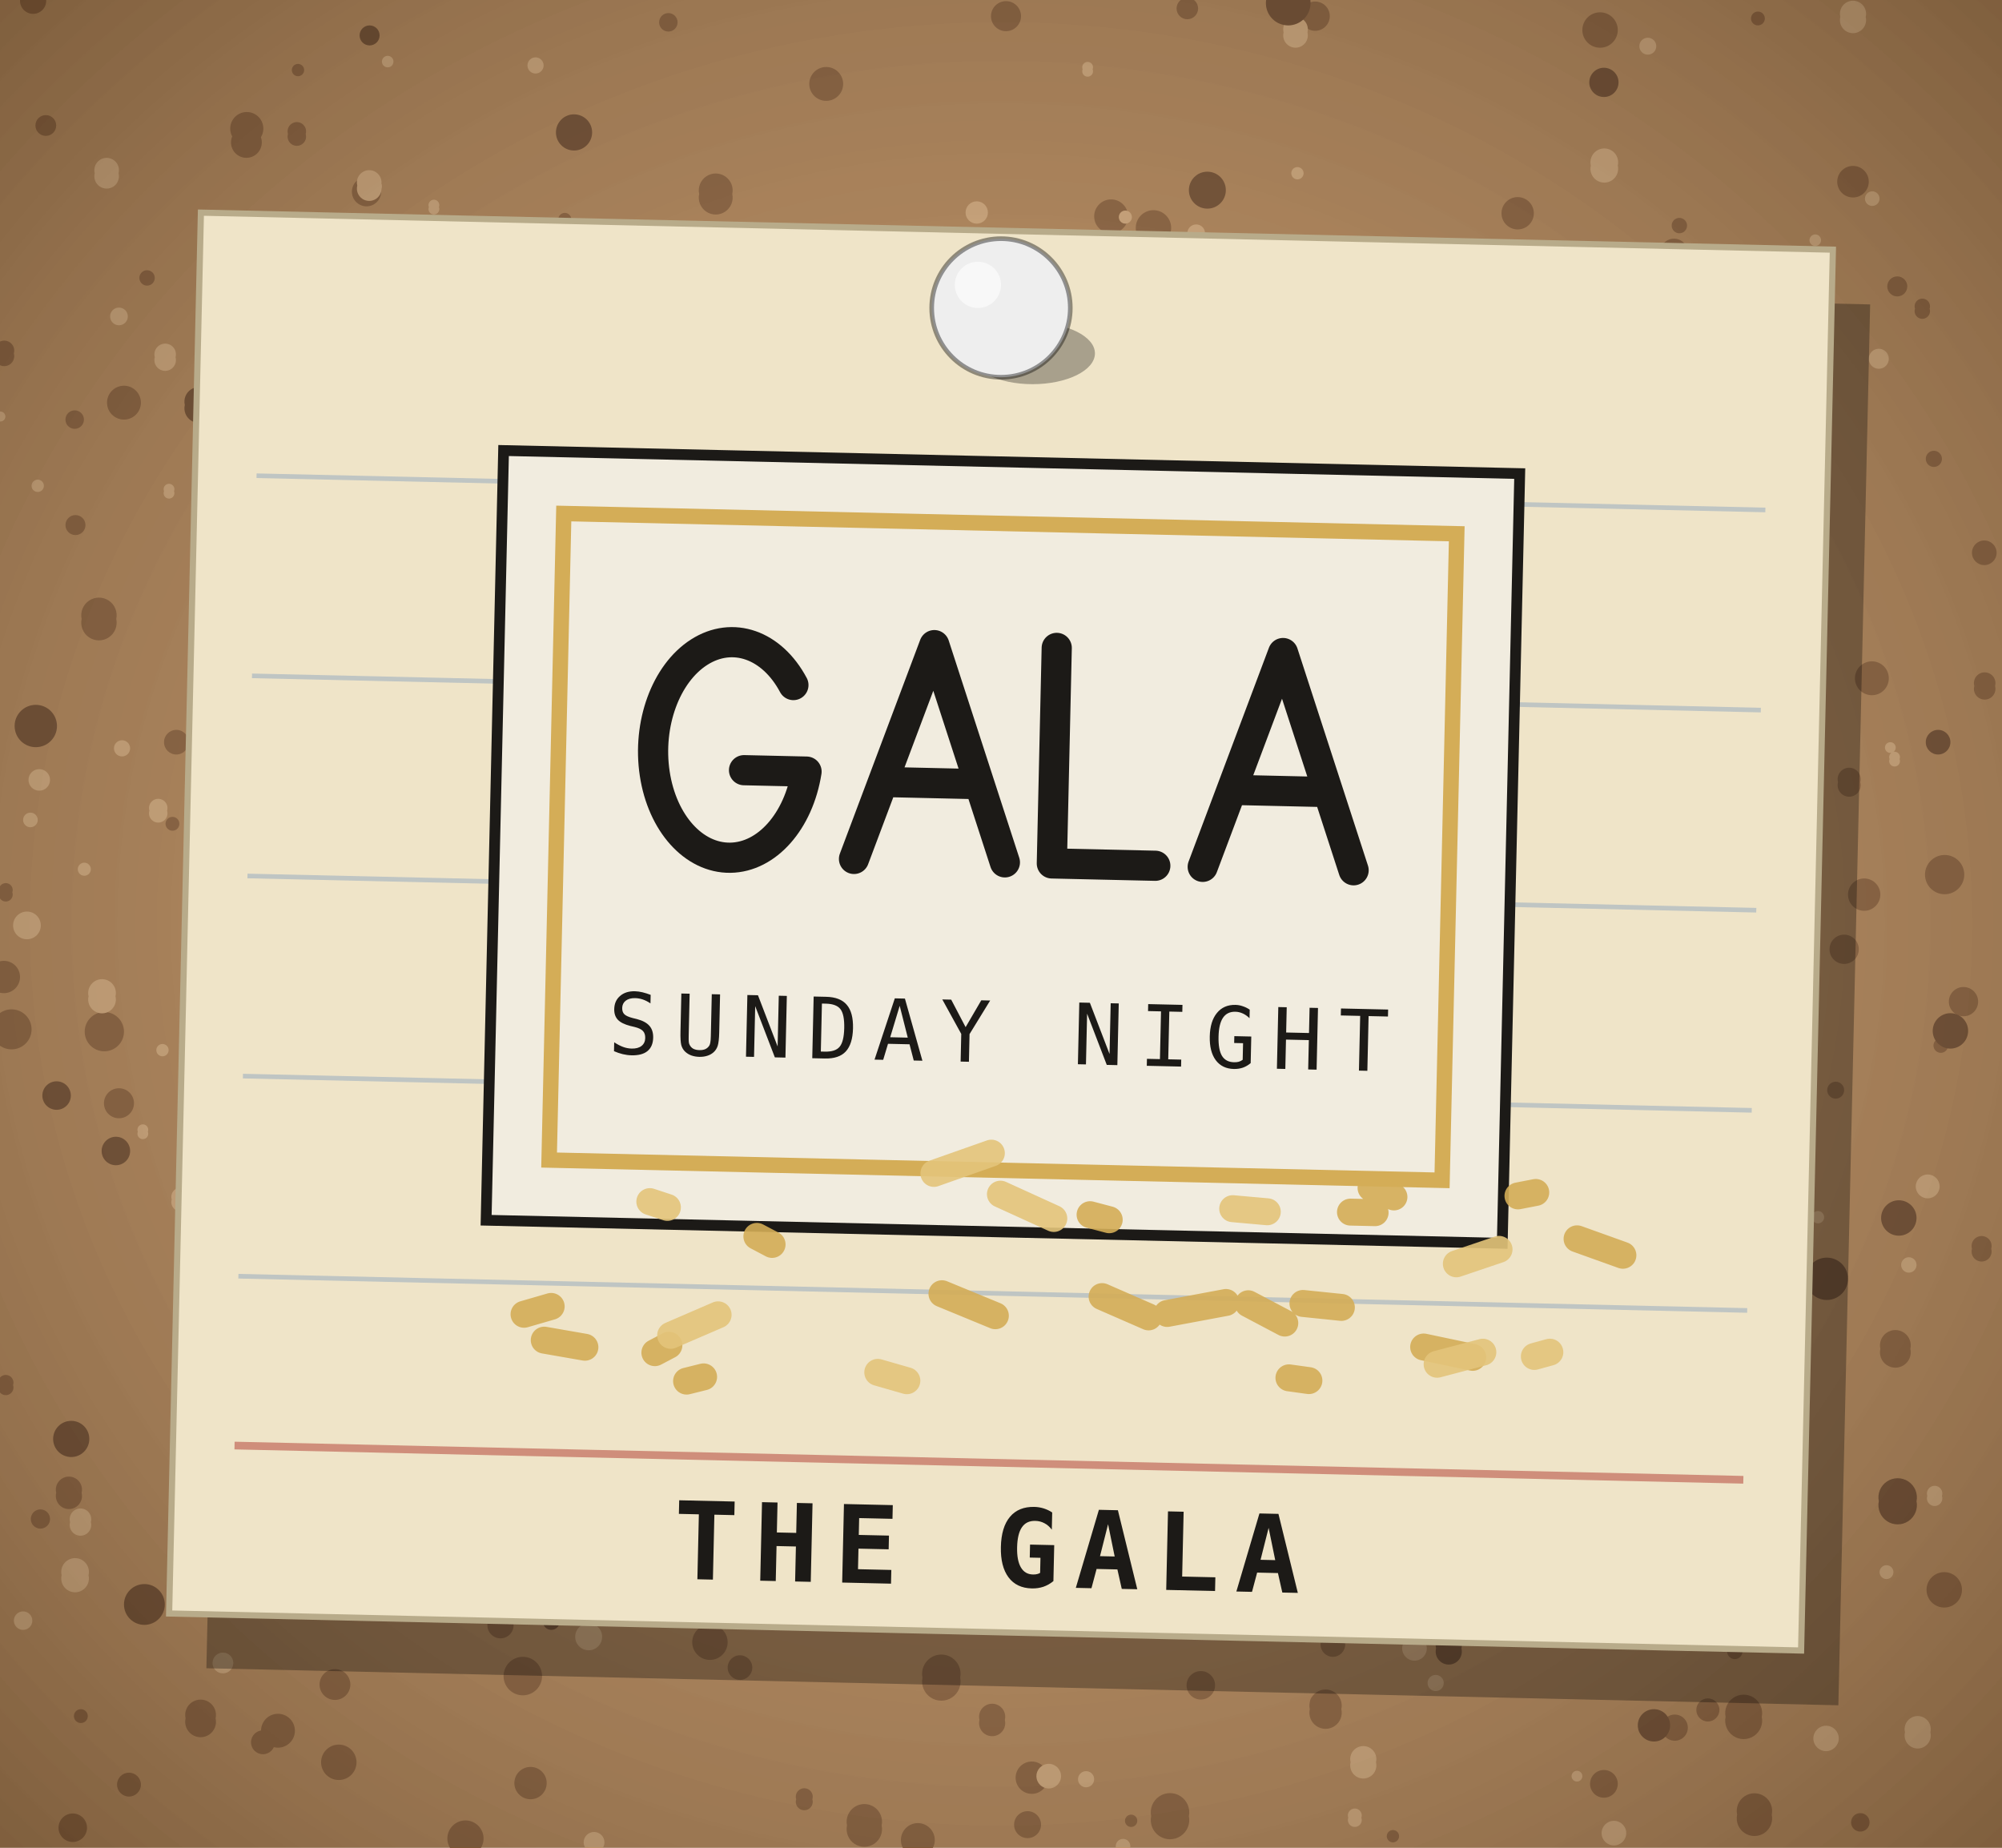
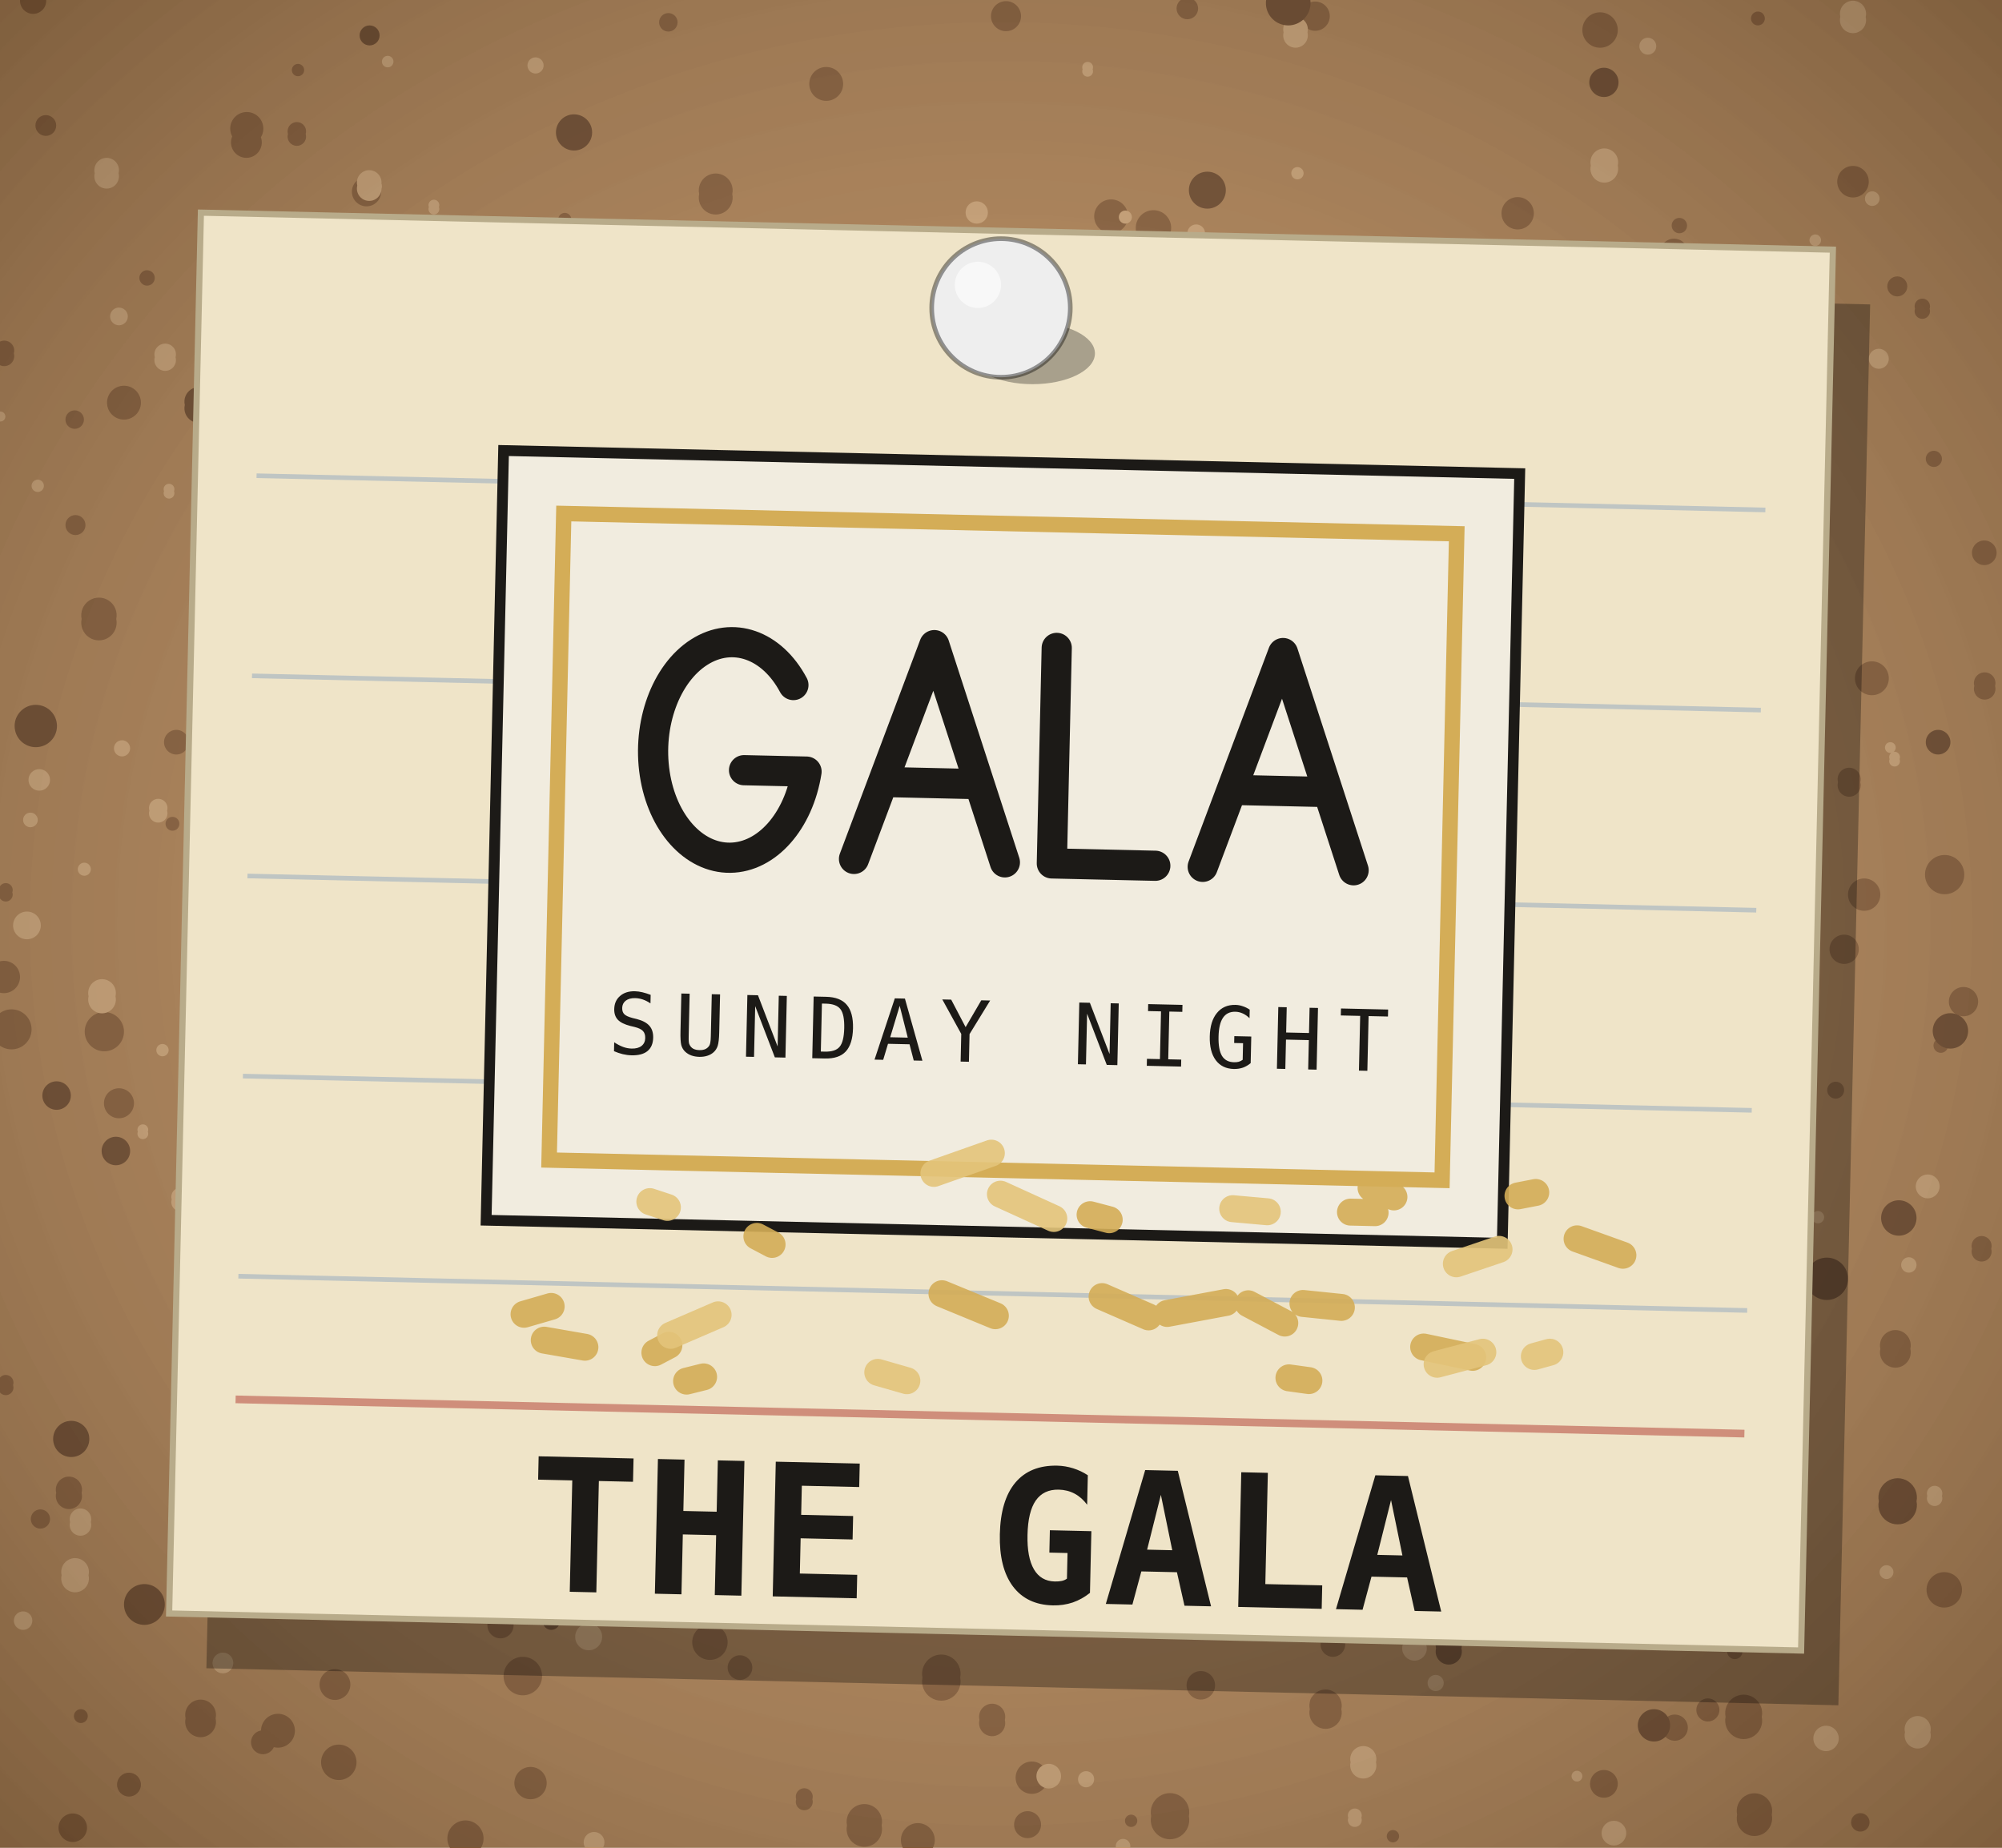
<svg xmlns="http://www.w3.org/2000/svg" viewBox="0 0 260 240" width="260" height="240" role="img" aria-labelledby="pin-gala-t pin-gala-d">
  <defs>
    <radialGradient id="pin-gala-rg1" cx="0.5" cy="0.5" r="0.8">
      <stop offset="0%" stop-color="#fff" stop-opacity="0.1" />
      <stop offset="100%" stop-color="#000" stop-opacity="0.4" />
    </radialGradient>
  </defs>
  <rect x="0" y="0" width="260" height="240" fill="#b5824e" />
  <path d="M228.4,45.5a1,1 0 1,0 2,0a1,1 0 1,0 -2,0M69.9,98.1a1.9,1.9 0 1,0 3.7,0a1.9,1.9 0 1,0 -3.7,0M41.8,82.3a1.4,1.4 0 1,0 2.7,0a1.4,1.4 0 1,0 -2.7,0M207,64.2a2.2,2.2 0 1,0 4.5,0a2.2,2.2 0 1,0 -4.5,0M-0.7,45.9a1.3,1.3 0 1,0 2.5,0a1.3,1.3 0 1,0 -2.5,0M238.6,23.6a2,2 0 1,0 4.1,0a2,2 0 1,0 -4.1,0M90.8,25.2a2.2,2.2 0 1,0 4.3,0a2.2,2.2 0 1,0 -4.3,0M111.9,131.2a0.9,0.9 0 1,0 1.8,0a0.9,0.9 0 1,0 -1.8,0M120.7,56.9a1,1 0 1,0 1.9,0a1,1 0 1,0 -1.9,0M63.3,211.1a1.7,1.7 0 1,0 3.4,0a1.7,1.7 0 1,0 -3.4,0M101.3,128a1.4,1.4 0 1,0 2.8,0a1.4,1.4 0 1,0 -2.8,0M8.5,68.2a1.3,1.3 0 1,0 2.6,0a1.3,1.3 0 1,0 -2.6,0M78.2,182.3a2.3,2.3 0 1,0 4.7,0a2.3,2.3 0 1,0 -4.7,0M116.8,98.1a1.3,1.3 0 1,0 2.7,0a1.3,1.3 0 1,0 -2.7,0M40.6,82.5a1.6,1.6 0 1,0 3.3,0a1.6,1.6 0 1,0 -3.3,0M59.6,130.4a2.2,2.2 0 1,0 4.4,0a2.2,2.2 0 1,0 -4.4,0M110,237.1a2.3,2.3 0 1,0 4.5,0a2.3,2.3 0 1,0 -4.5,0M24.1,223.2a2,2 0 1,0 3.9,0a2,2 0 1,0 -3.9,0M171.5,213.6a1.6,1.6 0 1,0 3.2,0a1.6,1.6 0 1,0 -3.2,0M212.9,105.6a0.9,0.9 0 1,0 1.8,0a0.9,0.9 0 1,0 -1.8,0M172.1,122.9a0.9,0.9 0 1,0 1.7,0a0.9,0.9 0 1,0 -1.7,0M139,184.3a1.2,1.2 0 1,0 2.4,0a1.2,1.2 0 1,0 -2.4,0M250.2,206.5a2.3,2.3 0 1,0 4.6,0a2.3,2.3 0 1,0 -4.6,0M224.3,214.5a1,1 0 1,0 2,0a1,1 0 1,0 -2,0M66.8,231.6a2.1,2.1 0 1,0 4.2,0a2.1,2.1 0 1,0 -4.2,0M217.1,29.3a1,1 0 1,0 2,0a1,1 0 1,0 -2,0M76,54.6a0.9,0.9 0 1,0 1.7,0a0.9,0.9 0 1,0 -1.7,0M207.2,192.5a1.1,1.1 0 1,0 2.2,0a1.1,1.1 0 1,0 -2.2,0M32.4,86.2a1,1 0 1,0 2,0a1,1 0 1,0 -2,0M13.9,52.3a2.2,2.2 0 1,0 4.4,0a2.2,2.2 0 1,0 -4.4,0M122.2,85.5a0.8,0.8 0 1,0 1.6,0a0.8,0.8 0 1,0 -1.6,0M229.5,99.7a2.4,2.4 0 1,0 4.9,0a2.4,2.4 0 1,0 -4.9,0M41.7,228.9a2.3,2.3 0 1,0 4.6,0a2.3,2.3 0 1,0 -4.6,0M139.2,125.4a2.1,2.1 0 1,0 4.1,0a2.1,2.1 0 1,0 -4.1,0M181.1,122.8a2.1,2.1 0 1,0 4.1,0a2.1,2.1 0 1,0 -4.1,0M87.5,177a0.9,0.9 0 1,0 1.7,0a0.9,0.9 0 1,0 -1.7,0M205.5,3.9a2.3,2.3 0 1,0 4.6,0a2.3,2.3 0 1,0 -4.6,0M10.6,80.4a2.3,2.3 0 1,0 4.5,0a2.3,2.3 0 1,0 -4.5,0M191.7,158.7a2.2,2.2 0 1,0 4.4,0a2.2,2.2 0 1,0 -4.4,0M133.1,79.4a1.6,1.6 0 1,0 3.3,0a1.6,1.6 0 1,0 -3.3,0M101.1,99.9a2,2 0 1,0 4,0a2,2 0 1,0 -4,0M105.1,10.9a2.2,2.2 0 1,0 4.4,0a2.2,2.2 0 1,0 -4.4,0M118.2,188.1a2,2 0 1,0 4,0a2,2 0 1,0 -4,0M30,18.5a2,2 0 1,0 4,0a2,2 0 1,0 -4,0M64.3,89a1.2,1.2 0 1,0 2.4,0a1.2,1.2 0 1,0 -2.4,0M229.6,171.3a2,2 0 1,0 4,0a2,2 0 1,0 -4,0M7.3,193.9a1.7,1.7 0 1,0 3.3,0a1.7,1.7 0 1,0 -3.3,0M245.1,37.2a1.3,1.3 0 1,0 2.6,0a1.3,1.3 0 1,0 -2.6,0M29.9,16.7a2.1,2.1 0 1,0 4.3,0a2.1,2.1 0 1,0 -4.3,0M26.1,76a1,1 0 1,0 2.1,0a1,1 0 1,0 -2.1,0M111.9,78.9a1.4,1.4 0 1,0 2.7,0a1.4,1.4 0 1,0 -2.7,0M170.1,221.2a1.3,1.3 0 1,0 2.6,0a1.3,1.3 0 1,0 -2.6,0M240.9,88.1a2.2,2.2 0 1,0 4.4,0a2.2,2.2 0 1,0 -4.4,0M26,190a2.2,2.2 0 1,0 4.4,0a2.2,2.2 0 1,0 -4.4,0M137,115.2a2.4,2.4 0 1,0 4.8,0a2.4,2.4 0 1,0 -4.8,0M128.7,2.1a1.9,1.9 0 1,0 3.9,0a1.9,1.9 0 1,0 -3.9,0M117,239a2.2,2.2 0 1,0 4.4,0a2.2,2.2 0 1,0 -4.4,0M224.1,223a2.4,2.4 0 1,0 4.7,0a2.4,2.4 0 1,0 -4.7,0M80.3,112.7a2.4,2.4 0 1,0 4.9,0a2.4,2.4 0 1,0 -4.9,0M-1.6,126.9a2.1,2.1 0 1,0 4.2,0a2.1,2.1 0 1,0 -4.2,0M21.5,107a0.9,0.9 0 1,0 1.8,0a0.9,0.9 0 1,0 -1.8,0M220.3,222.1a1.5,1.5 0 1,0 3,0a1.5,1.5 0 1,0 -3,0M218.5,64.2a0.8,0.8 0 1,0 1.7,0a0.8,0.8 0 1,0 -1.7,0M58.1,238.8a2.3,2.3 0 1,0 4.7,0a2.3,2.3 0 1,0 -4.7,0M93,111.2a1.4,1.4 0 1,0 2.9,0a1.4,1.4 0 1,0 -2.9,0M66.1,143.7a1.9,1.9 0 1,0 3.7,0a1.9,1.9 0 1,0 -3.7,0M4.6,16.3a1.3,1.3 0 1,0 2.7,0a1.3,1.3 0 1,0 -2.7,0M7.6,237.4a1.8,1.8 0 1,0 3.7,0a1.8,1.8 0 1,0 -3.7,0M60.4,33.6a2.3,2.3 0 1,0 4.7,0a2.3,2.3 0 1,0 -4.7,0M131.9,230.9a2.1,2.1 0 1,0 4.2,0a2.1,2.1 0 1,0 -4.2,0M152.8,1.1a1.4,1.4 0 1,0 2.8,0a1.4,1.4 0 1,0 -2.8,0M83.4,30.9a1.9,1.9 0 1,0 3.8,0a1.9,1.9 0 1,0 -3.8,0M117.1,66.1a0.9,0.9 0 1,0 1.9,0a0.9,0.9 0 1,0 -1.9,0M8.5,54.5a1.2,1.2 0 1,0 2.4,0a1.2,1.2 0 1,0 -2.4,0M180.1,238.5a0.8,0.8 0 1,0 1.6,0a0.8,0.8 0 1,0 -1.6,0M97.6,44.3a1.4,1.4 0 1,0 2.9,0a1.4,1.4 0 1,0 -2.9,0M173.7,80a1.4,1.4 0 1,0 2.9,0a1.4,1.4 0 1,0 -2.9,0M109.3,82.7a2.3,2.3 0 1,0 4.7,0a2.3,2.3 0 1,0 -4.7,0M207.1,116.2a1,1 0 1,0 2.1,0a1,1 0 1,0 -2.1,0M72.5,28.5a0.8,0.8 0 1,0 1.7,0a0.8,0.8 0 1,0 -1.7,0M256.4,89.1a1.4,1.4 0 1,0 2.7,0a1.4,1.4 0 1,0 -2.7,0M170.3,116.1a1.4,1.4 0 1,0 2.9,0a1.4,1.4 0 1,0 -2.9,0M9.6,222.9a0.9,0.9 0 1,0 1.8,0a0.9,0.9 0 1,0 -1.8,0M238.7,101.6a1.5,1.5 0 1,0 2.9,0a1.5,1.5 0 1,0 -2.9,0M13.5,143.3a1.9,1.9 0 1,0 3.9,0a1.9,1.9 0 1,0 -3.9,0M33.9,224.8a2.2,2.2 0 1,0 4.4,0a2.2,2.2 0 1,0 -4.4,0M87.3,182.2a1,1 0 1,0 2,0a1,1 0 1,0 -2,0M115.2,59.1a2.3,2.3 0 1,0 4.6,0a2.3,2.3 0 1,0 -4.6,0M114,157.5a1.6,1.6 0 1,0 3.3,0a1.6,1.6 0 1,0 -3.3,0M27.8,207.3a1.1,1.1 0 1,0 2.3,0a1.1,1.1 0 1,0 -2.3,0M166.7,123.8a2,2 0 1,0 4,0a2,2 0 1,0 -4,0M223.1,131.9a1.5,1.5 0 1,0 3.1,0a1.5,1.5 0 1,0 -3.1,0M85,41.5a1.3,1.3 0 1,0 2.5,0a1.3,1.3 0 1,0 -2.5,0M162.9,58.8a1.9,1.9 0 1,0 3.8,0a1.9,1.9 0 1,0 -3.8,0M73.9,161.3a2.4,2.4 0 1,0 4.7,0a2.4,2.4 0 1,0 -4.7,0M72.1,105.4a0.9,0.9 0 1,0 1.8,0a0.9,0.9 0 1,0 -1.8,0M75,68.4a2.4,2.4 0 1,0 4.8,0a2.4,2.4 0 1,0 -4.8,0M191.1,133.4a2.5,2.5 0 1,0 5,0a2.5,2.5 0 1,0 -5,0M-0.1,115.9a0.9,0.9 0 1,0 1.7,0a0.9,0.9 0 1,0 -1.7,0M175.9,158.3a1.1,1.1 0 1,0 2.3,0a1.1,1.1 0 1,0 -2.3,0M92.4,198.9a2.1,2.1 0 1,0 4.3,0a2.1,2.1 0 1,0 -4.3,0M96.6,65.1a1.7,1.7 0 1,0 3.4,0a1.7,1.7 0 1,0 -3.4,0M168.9,2.1a1.9,1.9 0 1,0 3.8,0a1.9,1.9 0 1,0 -3.8,0M225.3,115.1a2.1,2.1 0 1,0 4.1,0a2.1,2.1 0 1,0 -4.1,0M141,182.3a1.6,1.6 0 1,0 3.1,0a1.6,1.6 0 1,0 -3.1,0M104.8,64.9a2.5,2.5 0 1,0 5,0a2.5,2.5 0 1,0 -5,0M210.8,107a2.5,2.5 0 1,0 5.1,0a2.5,2.5 0 1,0 -5.1,0M127.2,223.4a1.7,1.7 0 1,0 3.3,0a1.7,1.7 0 1,0 -3.3,0M-1.1,133.7a2.6,2.6 0 1,0 5.2,0a2.6,2.6 0 1,0 -5.2,0M256.1,162.2a1.3,1.3 0 1,0 2.5,0a1.3,1.3 0 1,0 -2.5,0M56.5,90.2a1.9,1.9 0 1,0 3.8,0a1.9,1.9 0 1,0 -3.8,0M244.2,175.2a2,2 0 1,0 3.9,0a2,2 0 1,0 -3.9,0M37.9,9.1a0.8,0.8 0 1,0 1.6,0a0.8,0.8 0 1,0 -1.6,0M237.3,141.6a1.1,1.1 0 1,0 2.2,0a1.1,1.1 0 1,0 -2.2,0M71.3,179a2.1,2.1 0 1,0 4.1,0a2.1,2.1 0 1,0 -4.1,0M34.3,197.9a1.9,1.9 0 1,0 3.9,0a1.9,1.9 0 1,0 -3.9,0M66,133.4a1.2,1.2 0 1,0 2.5,0a1.2,1.2 0 1,0 -2.5,0M170.6,108.5a1,1 0 1,0 2,0a1,1 0 1,0 -2,0M65.4,217.7a2.5,2.5 0 1,0 5,0a2.5,2.5 0 1,0 -5,0M73.2,50.4a2.4,2.4 0 1,0 4.8,0a2.4,2.4 0 1,0 -4.8,0M28.6,66.7a1.9,1.9 0 1,0 3.8,0a1.9,1.9 0 1,0 -3.8,0M248.7,40.1a1,1 0 1,0 1.9,0a1,1 0 1,0 -1.9,0M173.3,123a2.3,2.3 0 1,0 4.5,0a2.3,2.3 0 1,0 -4.5,0M140.1,131.7a2.3,2.3 0 1,0 4.7,0a2.3,2.3 0 1,0 -4.7,0M218,50.5a0.9,0.9 0 1,0 1.8,0a0.9,0.9 0 1,0 -1.8,0M253.1,130.1a1.9,1.9 0 1,0 3.8,0a1.9,1.9 0 1,0 -3.8,0M219.3,161.3a0.9,0.9 0 1,0 1.9,0a0.9,0.9 0 1,0 -1.9,0M135.6,156.8a2.1,2.1 0 1,0 4.2,0a2.1,2.1 0 1,0 -4.2,0M70.3,143.4a1,1 0 1,0 2,0a1,1 0 1,0 -2,0M-0.2,179.9a1,1 0 1,0 1.9,0a1,1 0 1,0 -1.9,0M154.1,218.9a1.8,1.8 0 1,0 3.7,0a1.8,1.8 0 1,0 -3.7,0M64,201.7a1.5,1.5 0 1,0 2.9,0a1.5,1.5 0 1,0 -2.9,0M59.8,153.8a1.4,1.4 0 1,0 2.8,0a1.4,1.4 0 1,0 -2.8,0M69.4,197.4a2.4,2.4 0 1,0 4.7,0a2.4,2.4 0 1,0 -4.7,0M174.7,126.4a2.3,2.3 0 1,0 4.6,0a2.3,2.3 0 1,0 -4.6,0M147.5,29.6a2.3,2.3 0 1,0 4.6,0a2.3,2.3 0 1,0 -4.6,0M32.6,226.3a1.5,1.5 0 1,0 3.1,0a1.5,1.5 0 1,0 -3.1,0M2.6,0.1a1.7,1.7 0 1,0 3.4,0a1.7,1.7 0 1,0 -3.4,0M123.6,85.7a1.3,1.3 0 1,0 2.6,0a1.3,1.3 0 1,0 -2.6,0M237.6,123.3a1.9,1.9 0 1,0 3.8,0a1.9,1.9 0 1,0 -3.8,0M98.9,115.7a1,1 0 1,0 1.9,0a1,1 0 1,0 -1.9,0M143,156.6a1,1 0 1,0 2,0a1,1 0 1,0 -2,0M220.9,200.8a0.9,0.9 0 1,0 1.9,0a0.9,0.9 0 1,0 -1.9,0M168.2,187a1.4,1.4 0 1,0 2.8,0a1.4,1.4 0 1,0 -2.8,0M81.7,142.9a1.4,1.4 0 1,0 2.8,0a1.4,1.4 0 1,0 -2.8,0M163.5,51a1.1,1.1 0 1,0 2.2,0a1.1,1.1 0 1,0 -2.2,0M137.8,141.6a2.1,2.1 0 1,0 4.1,0a2.1,2.1 0 1,0 -4.1,0M29.7,113.9a1.8,1.8 0 1,0 3.6,0a1.8,1.8 0 1,0 -3.6,0M149.5,235.9a2.5,2.5 0 1,0 4.9,0a2.5,2.5 0 1,0 -4.9,0M4,197.3a1.2,1.2 0 1,0 2.5,0a1.2,1.2 0 1,0 -2.5,0M142.2,208.9a2.4,2.4 0 1,0 4.7,0a2.4,2.4 0 1,0 -4.7,0M41.5,218.8a2,2 0 1,0 4,0a2,2 0 1,0 -4,0M103.4,233.7a1.1,1.1 0 1,0 2.1,0a1.1,1.1 0 1,0 -2.1,0M82.5,152.4a2.1,2.1 0 1,0 4.3,0a2.1,2.1 0 1,0 -4.3,0M27.9,117.2a1.7,1.7 0 1,0 3.3,0a1.7,1.7 0 1,0 -3.3,0M15.2,231.8a1.5,1.5 0 1,0 3.1,0a1.5,1.5 0 1,0 -3.1,0M217.5,168.1a1.2,1.2 0 1,0 2.3,0a1.2,1.2 0 1,0 -2.3,0M67.3,189.3a1.3,1.3 0 1,0 2.5,0a1.3,1.3 0 1,0 -2.5,0M146.1,236.5a0.8,0.8 0 1,0 1.6,0a0.8,0.8 0 1,0 -1.6,0M214.2,89.1a2.3,2.3 0 1,0 4.6,0a2.3,2.3 0 1,0 -4.6,0M227.4,2.4a0.9,0.9 0 1,0 1.8,0a0.9,0.9 0 1,0 -1.8,0M21.3,96.4a1.6,1.6 0 1,0 3.2,0a1.6,1.6 0 1,0 -3.2,0M215.8,224.4a1.7,1.7 0 1,0 3.4,0a1.7,1.7 0 1,0 -3.4,0M37.1,166.1a2.6,2.6 0 1,0 5.1,0a2.6,2.6 0 1,0 -5.1,0M200.4,207.1a2.4,2.4 0 1,0 4.7,0a2.4,2.4 0 1,0 -4.7,0M151.2,83.3a1.1,1.1 0 1,0 2.1,0a1.1,1.1 0 1,0 -2.1,0M240.4,236.7a1.2,1.2 0 1,0 2.4,0a1.2,1.2 0 1,0 -2.4,0M45.7,24.9a1.9,1.9 0 1,0 3.8,0a1.9,1.9 0 1,0 -3.8,0M41.8,43.8a1.9,1.9 0 1,0 3.7,0a1.9,1.9 0 1,0 -3.7,0M39.9,118.9a1.2,1.2 0 1,0 2.5,0a1.2,1.2 0 1,0 -2.5,0M161.2,41.2a2.3,2.3 0 1,0 4.5,0a2.3,2.3 0 1,0 -4.5,0M167.8,144a1.8,1.8 0 1,0 3.6,0a1.8,1.8 0 1,0 -3.6,0M206.4,174.8a2.3,2.3 0 1,0 4.7,0a2.3,2.3 0 1,0 -4.7,0M51.9,208.1a1.3,1.3 0 1,0 2.7,0a1.3,1.3 0 1,0 -2.7,0M89.9,213.3a2.3,2.3 0 1,0 4.6,0a2.3,2.3 0 1,0 -4.6,0M121.2,89.6a1.1,1.1 0 1,0 2.1,0a1.1,1.1 0 1,0 -2.1,0M149.8,165.9a2.1,2.1 0 1,0 4.3,0a2.1,2.1 0 1,0 -4.3,0M18.1,36.1a1,1 0 1,0 2,0a1,1 0 1,0 -2,0M240,116.2a2.1,2.1 0 1,0 4.2,0a2.1,2.1 0 1,0 -4.2,0M170.1,222a2.1,2.1 0 1,0 4.1,0a2.1,2.1 0 1,0 -4.1,0M230.6,207.2a1.2,1.2 0 1,0 2.3,0a1.2,1.2 0 1,0 -2.3,0M131.7,237a1.7,1.7 0 1,0 3.5,0a1.7,1.7 0 1,0 -3.5,0M85.6,2.9a1.2,1.2 0 1,0 2.4,0a1.2,1.2 0 1,0 -2.4,0M92.3,197.9a2.4,2.4 0 1,0 4.8,0a2.4,2.4 0 1,0 -4.8,0M74.7,81.4a1.1,1.1 0 1,0 2.2,0a1.1,1.1 0 1,0 -2.2,0M128.7,84.7a1.1,1.1 0 1,0 2.3,0a1.1,1.1 0 1,0 -2.3,0M156.8,157.8a1.3,1.3 0 1,0 2.7,0a1.3,1.3 0 1,0 -2.7,0M140,201.6a1,1 0 1,0 1.9,0a1,1 0 1,0 -1.9,0M37.4,17.4a1.2,1.2 0 1,0 2.3,0a1.2,1.2 0 1,0 -2.3,0M250.1,59.6a1,1 0 1,0 2.1,0a1,1 0 1,0 -2.1,0M115.4,133a2.4,2.4 0 1,0 4.8,0a2.4,2.4 0 1,0 -4.8,0M215.6,32.8a1.8,1.8 0 1,0 3.6,0a1.8,1.8 0 1,0 -3.6,0M195,27.7a2.1,2.1 0 1,0 4.2,0a2.1,2.1 0 1,0 -4.2,0M86.2,118.1a2.2,2.2 0 1,0 4.3,0a2.2,2.2 0 1,0 -4.3,0M112.8,54.9a2.5,2.5 0 1,0 5,0a2.5,2.5 0 1,0 -5,0M201.3,148.8a2.5,2.5 0 1,0 5,0a2.5,2.5 0 1,0 -5,0M142.1,28.1a2.2,2.2 0 1,0 4.4,0a2.2,2.2 0 1,0 -4.4,0M256.1,71.8a1.6,1.6 0 1,0 3.2,0a1.6,1.6 0 1,0 -3.2,0M11,134a2.5,2.5 0 1,0 5.1,0a2.5,2.5 0 1,0 -5.1,0M199,78.3a1.1,1.1 0 1,0 2.1,0a1.1,1.1 0 1,0 -2.1,0M50.7,90a2,2 0 1,0 3.9,0a2,2 0 1,0 -3.9,0M119.8,217.9a2.5,2.5 0 1,0 4.9,0a2.5,2.5 0 1,0 -4.9,0M214,77.4a1.6,1.6 0 1,0 3.2,0a1.6,1.6 0 1,0 -3.2,0M96,53.5a2.6,2.6 0 1,0 5.2,0a2.6,2.6 0 1,0 -5.2,0M225.6,235.7a2.3,2.3 0 1,0 4.5,0a2.3,2.3 0 1,0 -4.5,0M94.5,216.6a1.6,1.6 0 1,0 3.2,0a1.6,1.6 0 1,0 -3.2,0M164.9,117.1a2.5,2.5 0 1,0 5,0a2.5,2.5 0 1,0 -5,0M251.1,135.8a0.9,0.9 0 1,0 1.9,0a0.9,0.9 0 1,0 -1.9,0M40.9,134.2a1.4,1.4 0 1,0 2.7,0a1.4,1.4 0 1,0 -2.7,0M250,113.6a2.5,2.5 0 1,0 5.1,0a2.5,2.5 0 1,0 -5.1,0M74.9,192.7a1.4,1.4 0 1,0 2.9,0a1.4,1.4 0 1,0 -2.9,0M206.5,231.7a1.8,1.8 0 1,0 3.6,0a1.8,1.8 0 1,0 -3.6,0M111.7,193.8a2.4,2.4 0 1,0 4.9,0a2.4,2.4 0 1,0 -4.9,0M142.2,96.4a0.9,0.9 0 1,0 1.8,0a0.9,0.9 0 1,0 -1.8,0" fill="#8a5a30" />
  <path d="M250.3,194.3a1,1 0 1,0 1.9,0a1,1 0 1,0 -1.9,0M144.2,137.4a1.3,1.3 0 1,0 2.7,0a1.3,1.3 0 1,0 -2.7,0M99.7,31.2a1.3,1.3 0 1,0 2.7,0a1.3,1.3 0 1,0 -2.7,0M11.5,129.4a1.8,1.8 0 1,0 3.5,0a1.8,1.8 0 1,0 -3.5,0M21.3,63.8a0.7,0.7 0 1,0 1.3,0a0.7,0.7 0 1,0 -1.3,0M14.8,97.2a1,1 0 1,0 2.1,0a1,1 0 1,0 -2.1,0M104.4,97a0.8,0.8 0 1,0 1.7,0a0.8,0.8 0 1,0 -1.7,0M56.5,174.9a1.3,1.3 0 1,0 2.6,0a1.3,1.3 0 1,0 -2.6,0M151.5,106.3a1,1 0 1,0 2.1,0a1,1 0 1,0 -2.1,0M41.9,53.7a0.6,0.6 0 1,0 1.3,0a0.6,0.6 0 1,0 -1.3,0M210.5,49.8a0.8,0.8 0 1,0 1.7,0a0.8,0.8 0 1,0 -1.7,0M179.2,58.4a1.4,1.4 0 1,0 2.8,0a1.4,1.4 0 1,0 -2.8,0M125.4,27.6a1.4,1.4 0 1,0 2.9,0a1.4,1.4 0 1,0 -2.9,0M116,131.7a0.9,0.9 0 1,0 1.9,0a0.9,0.9 0 1,0 -1.9,0M155.6,168.6a1.1,1.1 0 1,0 2.3,0a1.1,1.1 0 1,0 -2.3,0M229.6,157a1.5,1.5 0 1,0 2.9,0a1.5,1.5 0 1,0 -2.9,0M180.5,155.6a0.8,0.8 0 1,0 1.6,0a0.8,0.8 0 1,0 -1.6,0M113.5,184.8a1.7,1.7 0 1,0 3.5,0a1.7,1.7 0 1,0 -3.5,0M119.6,43.3a1.1,1.1 0 1,0 2.2,0a1.1,1.1 0 1,0 -2.2,0M51.1,204a0.8,0.8 0 1,0 1.7,0a0.8,0.8 0 1,0 -1.7,0M204.1,230.7a0.7,0.7 0 1,0 1.4,0a0.7,0.7 0 1,0 -1.4,0M209.4,108.1a1.3,1.3 0 1,0 2.5,0a1.3,1.3 0 1,0 -2.5,0M35.7,68.5a1.5,1.5 0 1,0 3.1,0a1.5,1.5 0 1,0 -3.1,0M43.4,154.9a1.1,1.1 0 1,0 2.1,0a1.1,1.1 0 1,0 -2.1,0M4.1,63.1a0.8,0.8 0 1,0 1.6,0a0.8,0.8 0 1,0 -1.6,0M20.1,46.4a1.4,1.4 0 1,0 2.7,0a1.4,1.4 0 1,0 -2.7,0M98.6,185.3a0.9,0.9 0 1,0 1.9,0a0.9,0.9 0 1,0 -1.9,0M244.8,97.1a0.7,0.7 0 1,0 1.4,0a0.7,0.7 0 1,0 -1.4,0M246.9,164.3a1,1 0 1,0 2,0a1,1 0 1,0 -2,0M154.2,30.3a1.1,1.1 0 1,0 2.3,0a1.1,1.1 0 1,0 -2.3,0M80.7,142a1.1,1.1 0 1,0 2.2,0a1.1,1.1 0 1,0 -2.2,0M3.7,101.3a1.4,1.4 0 1,0 2.8,0a1.4,1.4 0 1,0 -2.8,0M175.4,228.9a1.7,1.7 0 1,0 3.3,0a1.7,1.7 0 1,0 -3.3,0M230.4,197.5a1,1 0 1,0 2,0a1,1 0 1,0 -2,0M81.4,55.5a1.6,1.6 0 1,0 3.2,0a1.6,1.6 0 1,0 -3.2,0M175.1,236.1a0.9,0.9 0 1,0 1.7,0a0.9,0.9 0 1,0 -1.7,0M47.3,24.2a1.1,1.1 0 1,0 2.3,0a1.1,1.1 0 1,0 -2.3,0M101.1,169a1.1,1.1 0 1,0 2.3,0a1.1,1.1 0 1,0 -2.3,0M114.9,110.9a1.3,1.3 0 1,0 2.5,0a1.3,1.3 0 1,0 -2.5,0M171.6,177.1a1.3,1.3 0 1,0 2.5,0a1.3,1.3 0 1,0 -2.5,0M187.5,152a1.2,1.2 0 1,0 2.3,0a1.2,1.2 0 1,0 -2.3,0M55.5,92.1a0.9,0.9 0 1,0 1.8,0a0.9,0.9 0 1,0 -1.8,0M118,78a0.6,0.6 0 1,0 1.3,0a0.6,0.6 0 1,0 -1.3,0M116.5,41.5a1.4,1.4 0 1,0 2.7,0a1.4,1.4 0 1,0 -2.7,0M68.5,8.5a1,1 0 1,0 2.1,0a1,1 0 1,0 -2.1,0M154.5,106.8a1.7,1.7 0 1,0 3.4,0a1.7,1.7 0 1,0 -3.4,0M92.5,126.6a1.1,1.1 0 1,0 2.1,0a1.1,1.1 0 1,0 -2.1,0M247.4,225a1.7,1.7 0 1,0 3.3,0a1.7,1.7 0 1,0 -3.3,0M242.2,25.8a0.9,0.9 0 1,0 1.9,0a0.9,0.9 0 1,0 -1.9,0M167.7,22.5a0.8,0.8 0 1,0 1.6,0a0.8,0.8 0 1,0 -1.6,0M140,231.1a1,1 0 1,0 2.1,0a1,1 0 1,0 -2.1,0M235.3,158.1a0.8,0.8 0 1,0 1.6,0a0.8,0.8 0 1,0 -1.6,0M1.7,120.2a1.8,1.8 0 1,0 3.6,0a1.8,1.8 0 1,0 -3.6,0M242.7,46.6a1.3,1.3 0 1,0 2.6,0a1.3,1.3 0 1,0 -2.6,0M245.4,98.6a0.7,0.7 0 1,0 1.3,0a0.7,0.7 0 1,0 -1.3,0M141.6,210.7a0.8,0.8 0 1,0 1.6,0a0.8,0.8 0 1,0 -1.6,0M37,37.8a1.7,1.7 0 1,0 3.5,0a1.7,1.7 0 1,0 -3.5,0M27.6,216a1.3,1.3 0 1,0 2.7,0a1.3,1.3 0 1,0 -2.7,0M126.7,116.3a1.2,1.2 0 1,0 2.4,0a1.2,1.2 0 1,0 -2.4,0M179.8,209.9a0.8,0.8 0 1,0 1.5,0a0.8,0.8 0 1,0 -1.5,0M130,171.9a1.3,1.3 0 1,0 2.6,0a1.3,1.3 0 1,0 -2.6,0M138.5,41.7a1.7,1.7 0 1,0 3.3,0a1.7,1.7 0 1,0 -3.3,0M183.3,91.5a1.6,1.6 0 1,0 3.2,0a1.6,1.6 0 1,0 -3.2,0M140.6,9a0.7,0.7 0 1,0 1.3,0a0.7,0.7 0 1,0 -1.3,0M145.3,28.2a0.8,0.8 0 1,0 1.7,0a0.8,0.8 0 1,0 -1.7,0M212.9,6a1.1,1.1 0 1,0 2.2,0a1.1,1.1 0 1,0 -2.2,0M75.8,239.3a1.3,1.3 0 1,0 2.7,0a1.3,1.3 0 1,0 -2.7,0M182.1,214.1a1.6,1.6 0 1,0 3.2,0a1.6,1.6 0 1,0 -3.2,0M166.9,131.5a0.7,0.7 0 1,0 1.4,0a0.7,0.7 0 1,0 -1.4,0M67,118.7a1.2,1.2 0 1,0 2.5,0a1.2,1.2 0 1,0 -2.5,0M112.2,160.4a1,1 0 1,0 1.9,0a1,1 0 1,0 -1.9,0M44.6,185.9a0.8,0.8 0 1,0 1.7,0a0.8,0.8 0 1,0 -1.7,0M239,2.2a1.7,1.7 0 1,0 3.3,0a1.7,1.7 0 1,0 -3.3,0M119.7,188.3a0.9,0.9 0 1,0 1.8,0a0.9,0.9 0 1,0 -1.8,0M122.7,165.9a1.3,1.3 0 1,0 2.7,0a1.3,1.3 0 1,0 -2.7,0M185.4,218.6a1,1 0 1,0 2.1,0a1,1 0 1,0 -2.1,0M134.6,230.7a1.6,1.6 0 1,0 3.2,0a1.6,1.6 0 1,0 -3.2,0M144.9,239.8a0.9,0.9 0 1,0 1.9,0a0.9,0.9 0 1,0 -1.9,0M20.3,136.4a0.8,0.8 0 1,0 1.6,0a0.8,0.8 0 1,0 -1.6,0M81.2,164.3a1.7,1.7 0 1,0 3.4,0a1.7,1.7 0 1,0 -3.4,0M19.4,105.3a1.2,1.2 0 1,0 2.3,0a1.2,1.2 0 1,0 -2.3,0M222.5,207a0.8,0.8 0 1,0 1.7,0a0.8,0.8 0 1,0 -1.7,0M120.5,204.9a1.4,1.4 0 1,0 2.7,0a1.4,1.4 0 1,0 -2.7,0M235.5,225.8a1.6,1.6 0 1,0 3.3,0a1.6,1.6 0 1,0 -3.3,0M208,238.1a1.6,1.6 0 1,0 3.2,0a1.6,1.6 0 1,0 -3.2,0M184.3,70.9a1.2,1.2 0 1,0 2.3,0a1.2,1.2 0 1,0 -2.3,0M203.3,40.6a1.6,1.6 0 1,0 3.1,0a1.6,1.6 0 1,0 -3.1,0M3,106.5a0.9,0.9 0 1,0 1.9,0a0.9,0.9 0 1,0 -1.9,0M177.8,53.7a1.5,1.5 0 1,0 2.9,0a1.5,1.5 0 1,0 -2.9,0M8,204.6a1.8,1.8 0 1,0 3.5,0a1.8,1.8 0 1,0 -3.5,0M9.1,197.7a1.4,1.4 0 1,0 2.7,0a1.4,1.4 0 1,0 -2.7,0M116.2,35.2a1.3,1.3 0 1,0 2.7,0a1.3,1.3 0 1,0 -2.7,0M46.6,63.6a1.6,1.6 0 1,0 3.3,0a1.6,1.6 0 1,0 -3.3,0M10.1,112.9a0.8,0.8 0 1,0 1.7,0a0.8,0.8 0 1,0 -1.7,0M43.4,76.1a1.1,1.1 0 1,0 2.1,0a1.1,1.1 0 1,0 -2.1,0M244.1,204.2a0.9,0.9 0 1,0 1.8,0a0.9,0.9 0 1,0 -1.8,0M212,211.7a1.3,1.3 0 1,0 2.6,0a1.3,1.3 0 1,0 -2.6,0M-0.6,54.1a0.6,0.6 0 1,0 1.3,0a0.6,0.6 0 1,0 -1.3,0M12.3,22.5a1.6,1.6 0 1,0 3.1,0a1.6,1.6 0 1,0 -3.1,0M1.8,210.5a1.2,1.2 0 1,0 2.4,0a1.2,1.2 0 1,0 -2.4,0M42.3,70.6a1.4,1.4 0 1,0 2.8,0a1.4,1.4 0 1,0 -2.8,0M22.3,155.8a1.2,1.2 0 1,0 2.3,0a1.2,1.2 0 1,0 -2.3,0M206.6,21.5a1.8,1.8 0 1,0 3.5,0a1.8,1.8 0 1,0 -3.5,0M166.7,4.2a1.6,1.6 0 1,0 3.1,0a1.6,1.6 0 1,0 -3.1,0M49.6,8a0.7,0.7 0 1,0 1.5,0a0.7,0.7 0 1,0 -1.5,0M119.3,168.6a1.5,1.5 0 1,0 3.1,0a1.5,1.5 0 1,0 -3.1,0M119.2,171a0.8,0.8 0 1,0 1.6,0a0.8,0.8 0 1,0 -1.6,0M178.3,143.7a1.6,1.6 0 1,0 3.2,0a1.6,1.6 0 1,0 -3.2,0M165.7,196.7a1.8,1.8 0 1,0 3.6,0a1.8,1.8 0 1,0 -3.6,0M55.7,26.9a0.7,0.7 0 1,0 1.3,0a0.7,0.7 0 1,0 -1.3,0M109.3,117.3a1.7,1.7 0 1,0 3.4,0a1.7,1.7 0 1,0 -3.4,0M112.4,43.7a0.7,0.7 0 1,0 1.4,0a0.7,0.7 0 1,0 -1.4,0M36.5,195.2a1.6,1.6 0 1,0 3.2,0a1.6,1.6 0 1,0 -3.2,0M225,99.9a1.6,1.6 0 1,0 3.1,0a1.6,1.6 0 1,0 -3.1,0M17.9,147a0.7,0.7 0 1,0 1.3,0a0.7,0.7 0 1,0 -1.3,0M219.2,40.8a0.9,0.9 0 1,0 1.8,0a0.9,0.9 0 1,0 -1.8,0M149.7,65.5a1.6,1.6 0 1,0 3.2,0a1.6,1.6 0 1,0 -3.2,0M248.8,154.1a1.5,1.5 0 1,0 3.1,0a1.5,1.5 0 1,0 -3.1,0M109,188.2a0.7,0.7 0 1,0 1.3,0a0.7,0.7 0 1,0 -1.3,0M74.7,212.6a1.7,1.7 0 1,0 3.5,0a1.7,1.7 0 1,0 -3.5,0M46.4,24.1a1.6,1.6 0 1,0 3.1,0a1.6,1.6 0 1,0 -3.1,0M182.2,79.8a1.4,1.4 0 1,0 2.7,0a1.4,1.4 0 1,0 -2.7,0M133.9,31.5a1.3,1.3 0 1,0 2.6,0a1.3,1.3 0 1,0 -2.6,0M14.3,41.1a1.1,1.1 0 1,0 2.3,0a1.1,1.1 0 1,0 -2.3,0M235,31.2a0.7,0.7 0 1,0 1.5,0a0.7,0.7 0 1,0 -1.5,0M47.8,110.6a1.8,1.8 0 1,0 3.6,0a1.8,1.8 0 1,0 -3.6,0M29.8,158.6a1.4,1.4 0 1,0 2.7,0a1.4,1.4 0 1,0 -2.7,0M113.1,115.7a0.7,0.7 0 1,0 1.4,0a0.7,0.7 0 1,0 -1.4,0" fill="#d7a874" />
  <path d="M124.2,65.8a2.5,2.5 0 1,0 5.1,0a2.5,2.5 0 1,0 -5.1,0M121,129.4a2.3,2.3 0 1,0 4.6,0a2.3,2.3 0 1,0 -4.6,0M58.6,115.6a2,2 0 1,0 4,0a2,2 0 1,0 -4,0M5.5,142.3a1.8,1.8 0 1,0 3.7,0a1.8,1.8 0 1,0 -3.7,0M143.2,40.3a2.4,2.4 0 1,0 4.7,0a2.4,2.4 0 1,0 -4.7,0M147,115.9a2.3,2.3 0 1,0 4.6,0a2.3,2.3 0 1,0 -4.6,0M234.5,166.1a2.7,2.7 0 1,0 5.5,0a2.7,2.7 0 1,0 -5.5,0M251,133.9a2.3,2.3 0 1,0 4.6,0a2.3,2.3 0 1,0 -4.6,0M206.4,10.7a1.9,1.9 0 1,0 3.8,0a1.9,1.9 0 1,0 -3.8,0M250.1,96.4a1.6,1.6 0 1,0 3.2,0a1.6,1.6 0 1,0 -3.2,0M54.5,160.3a2.4,2.4 0 1,0 4.7,0a2.4,2.4 0 1,0 -4.7,0M6.9,186.9a2.3,2.3 0 1,0 4.7,0a2.3,2.3 0 1,0 -4.7,0M70.5,210.6a1.1,1.1 0 1,0 2.2,0a1.1,1.1 0 1,0 -2.2,0M46.7,4.6a1.3,1.3 0 1,0 2.6,0a1.3,1.3 0 1,0 -2.6,0M172.3,144.4a2.4,2.4 0 1,0 4.8,0a2.4,2.4 0 1,0 -4.8,0M129.7,149.6a3,3 0 1,0 6,0a3,3 0 1,0 -6,0M106.4,194.8a2.7,2.7 0 1,0 5.3,0a2.7,2.7 0 1,0 -5.3,0M101.9,67.1a1.5,1.5 0 1,0 3,0a1.5,1.5 0 1,0 -3,0M144.2,147.7a2.4,2.4 0 1,0 4.8,0a2.4,2.4 0 1,0 -4.8,0M159.7,40.7a2.1,2.1 0 1,0 4.3,0a2.1,2.1 0 1,0 -4.3,0M16.1,208.4a2.6,2.6 0 1,0 5.3,0a2.6,2.6 0 1,0 -5.3,0M184.4,35.1a2.6,2.6 0 1,0 5.1,0a2.6,2.6 0 1,0 -5.1,0M139.7,158.6a2,2 0 1,0 3.9,0a2,2 0 1,0 -3.9,0M1.9,94.3a2.7,2.7 0 1,0 5.5,0a2.7,2.7 0 1,0 -5.5,0M217.9,37.5a2.4,2.4 0 1,0 4.7,0a2.4,2.4 0 1,0 -4.7,0M154.4,24.7a2.4,2.4 0 1,0 4.8,0a2.4,2.4 0 1,0 -4.8,0M223.4,79.2a2.4,2.4 0 1,0 4.9,0a2.4,2.4 0 1,0 -4.9,0M225.5,158.1a1.7,1.7 0 1,0 3.4,0a1.7,1.7 0 1,0 -3.4,0M13.2,149.5a1.8,1.8 0 1,0 3.7,0a1.8,1.8 0 1,0 -3.7,0M38.4,131.1a1.7,1.7 0 1,0 3.4,0a1.7,1.7 0 1,0 -3.4,0M191.9,75.7a2.2,2.2 0 1,0 4.3,0a2.2,2.2 0 1,0 -4.3,0M214.6,45.4a1.9,1.9 0 1,0 3.9,0a1.9,1.9 0 1,0 -3.9,0M93.9,64.2a2.5,2.5 0 1,0 4.9,0a2.5,2.5 0 1,0 -4.9,0M156.8,200.7a3,3 0 1,0 5.9,0a3,3 0 1,0 -5.9,0M158,39.1a1.2,1.2 0 1,0 2.4,0a1.2,1.2 0 1,0 -2.4,0M244.3,158.2a2.3,2.3 0 1,0 4.6,0a2.3,2.3 0 1,0 -4.6,0M225.4,79.6a2.8,2.8 0 1,0 5.6,0a2.8,2.8 0 1,0 -5.6,0M244,195a2.5,2.5 0 1,0 4.9,0a2.5,2.5 0 1,0 -4.9,0M205.4,41.9a2.4,2.4 0 1,0 4.8,0a2.4,2.4 0 1,0 -4.8,0M59.8,89.7a1.5,1.5 0 1,0 2.9,0a1.5,1.5 0 1,0 -2.9,0M164.4,0.4a2.9,2.9 0 1,0 5.8,0a2.9,2.9 0 1,0 -5.8,0M78.4,82.4a2.3,2.3 0 1,0 4.6,0a2.3,2.3 0 1,0 -4.6,0M207.1,93.1a2.4,2.4 0 1,0 4.8,0a2.4,2.4 0 1,0 -4.8,0M114.3,128.4a2.7,2.7 0 1,0 5.4,0a2.7,2.7 0 1,0 -5.4,0M212.7,224.1a2.1,2.1 0 1,0 4.2,0a2.1,2.1 0 1,0 -4.2,0M127.9,127.8a2.6,2.6 0 1,0 5.1,0a2.6,2.6 0 1,0 -5.1,0M149.7,167.2a2.1,2.1 0 1,0 4.3,0a2.1,2.1 0 1,0 -4.3,0M176.5,121.3a2.3,2.3 0 1,0 4.6,0a2.3,2.3 0 1,0 -4.6,0M26.8,31.2a1.8,1.8 0 1,0 3.6,0a1.8,1.8 0 1,0 -3.6,0M67.9,119.6a1.9,1.9 0 1,0 3.8,0a1.9,1.9 0 1,0 -3.8,0M148.8,192.7a2.1,2.1 0 1,0 4.2,0a2.1,2.1 0 1,0 -4.2,0M186.5,214.1a1.7,1.7 0 1,0 3.3,0a1.7,1.7 0 1,0 -3.3,0M148.9,47.3a2.3,2.3 0 1,0 4.6,0a2.3,2.3 0 1,0 -4.6,0M206.4,155.3a2.2,2.2 0 1,0 4.4,0a2.2,2.2 0 1,0 -4.4,0M181.6,53a1.3,1.3 0 1,0 2.5,0a1.3,1.3 0 1,0 -2.5,0M32.1,137.2a2,2 0 1,0 4,0a2,2 0 1,0 -4,0M134.8,170.4a2.8,2.8 0 1,0 5.5,0a2.8,2.8 0 1,0 -5.5,0M112.5,158.7a1.4,1.4 0 1,0 2.9,0a1.4,1.4 0 1,0 -2.9,0M162.2,166a1.7,1.7 0 1,0 3.3,0a1.7,1.7 0 1,0 -3.3,0M84,68.4a1.4,1.4 0 1,0 2.8,0a1.4,1.4 0 1,0 -2.8,0M121.7,134.8a2.7,2.7 0 1,0 5.4,0a2.7,2.7 0 1,0 -5.4,0M121.2,54.9a3,3 0 1,0 5.9,0a3,3 0 1,0 -5.9,0M164.1,40.1a2.9,2.9 0 1,0 5.7,0a2.9,2.9 0 1,0 -5.7,0M72.2,17.2a2.3,2.3 0 1,0 4.7,0a2.3,2.3 0 1,0 -4.7,0M101.8,80.8a2.3,2.3 0 1,0 4.7,0a2.3,2.3 0 1,0 -4.7,0M24,52.6a1.9,1.9 0 1,0 3.7,0a1.9,1.9 0 1,0 -3.7,0M182,134.9a1.3,1.3 0 1,0 2.6,0a1.3,1.3 0 1,0 -2.6,0M174.5,204.1a1.3,1.3 0 1,0 2.6,0a1.3,1.3 0 1,0 -2.6,0M103.5,106.1a2,2 0 1,0 3.9,0a2,2 0 1,0 -3.9,0M205.5,45.4a1.7,1.7 0 1,0 3.4,0a1.7,1.7 0 1,0 -3.4,0M34.5,81.3a2.5,2.5 0 1,0 5,0a2.5,2.5 0 1,0 -5,0" fill="#6e4422" />
  <rect x="0" y="0" width="260" height="240" fill="url(#pin-gala-rg1)" />
  <g transform="rotate(1.3 130 121)">
    <rect x="29" y="37" width="212" height="182" fill="#000" opacity="0.3" />
    <rect x="24" y="30" width="212" height="182" fill="#efe4c8" stroke="#b8ab8a" stroke-width="0.8" />
-     <line x1="32" y1="190" x2="228" y2="190" stroke="#c26a5a" stroke-width="1" opacity="0.7" />
+     <line x1="32" y1="184" x2="228" y2="184" stroke="#c26a5a" stroke-width="1" opacity="0.7" />
    <line x1="32" y1="64" x2="228" y2="64" stroke="#9fb0c0" stroke-width="0.6" opacity="0.6" />
    <line x1="32" y1="90" x2="228" y2="90" stroke="#9fb0c0" stroke-width="0.6" opacity="0.6" />
    <line x1="32" y1="116" x2="228" y2="116" stroke="#9fb0c0" stroke-width="0.6" opacity="0.6" />
    <line x1="32" y1="142" x2="228" y2="142" stroke="#9fb0c0" stroke-width="0.6" opacity="0.6" />
    <line x1="32" y1="168" x2="228" y2="168" stroke="#9fb0c0" stroke-width="0.6" opacity="0.6" />
    <rect x="64" y="60" width="132" height="100" fill="#f1ecdf" stroke="#1c1a17" stroke-width="1.4" />
    <rect x="72" y="68" width="116" height="84" fill="none" stroke="#d4ad57" stroke-width="2" />
    <g fill="none" stroke="#1c1a17" stroke-width="0.140" stroke-linecap="round" stroke-linejoin="round">
      <path d="M.64,.2 A.36,.5 0 1 0 .71,.6 H.42" transform="translate(84.4 84) scale(28)" />
      <path d="M0,1 L.35,0 L.7,1 M.13,.64 H.57" transform="translate(110.7 84) scale(28)" />
      <path d="M0,0 V1 H.48" transform="translate(136.4 84) scale(28)" />
      <path d="M0,1 L.35,0 L.7,1 M.13,.64 H.57" transform="translate(156 84) scale(28)" />
    </g>
    <text x="130" y="138" font-size="11" font-family="monospace" fill="#1c1a17" text-anchor="middle" letter-spacing="2">SUNDAY NIGHT</text>
    <path d="M123.4,168.2L130.4,170.9M178.8,153.2L181.8,154.3M142.4,157.5L144.9,158.1M168.7,178.1L171.3,178.4M152.7,170.1L160.3,168.5M186.1,173.7L192.5,174.9M71.9,175.4L77.2,176.2M69.2,172.1L72.7,171M197.9,153.8L200.2,153.3M170.3,168.4L175.3,168.8M90.5,180.3L92.7,179.7M176.2,156.4L179.4,156.4M163.2,168.6L168,171M86.3,176.7L88.1,175.7M205.7,159.2L211.7,161.2M144.2,168.1L150.3,170.6M99.2,161.3L101.2,162.3" fill="none" stroke="#d4ad57" stroke-width="3.5" stroke-linecap="round" opacity="0.9" />
    <path d="M187.9,175.9L193.8,174.2M85.2,157.1L87.5,157.8M130.7,155.1L137.7,158.1M88.3,174.4L94.4,171.6M160.9,156.3L165.4,156.6M122,152.6L129.4,149.8M115.3,178.6L119.1,179.6M200.5,174.6L202.5,174M190.1,162.8L195.6,160.8" fill="none" stroke="#e3c47a" stroke-width="3.5" stroke-linecap="round" opacity="0.9" />
-     <text x="130" y="206" font-size="14" font-family="monospace" fill="#1c1a17" text-anchor="middle" font-weight="bold" letter-spacing="2">THE GALA</text>
+     <text x="130" y="208" font-size="24" font-family="monospace" fill="#1c1a17" text-anchor="middle" font-weight="bold" letter-spacing="0.5">THE GALA</text>
  </g>
  <ellipse cx="134.1" cy="45.9" rx="8.1" ry="4" fill="#000" opacity="0.3" />
  <circle cx="130" cy="40" r="9" fill="#eee" stroke="#000" stroke-width="0.6" stroke-opacity="0.4" />
  <circle cx="127" cy="37" r="3" fill="#fff" opacity="0.6" />
</svg>
